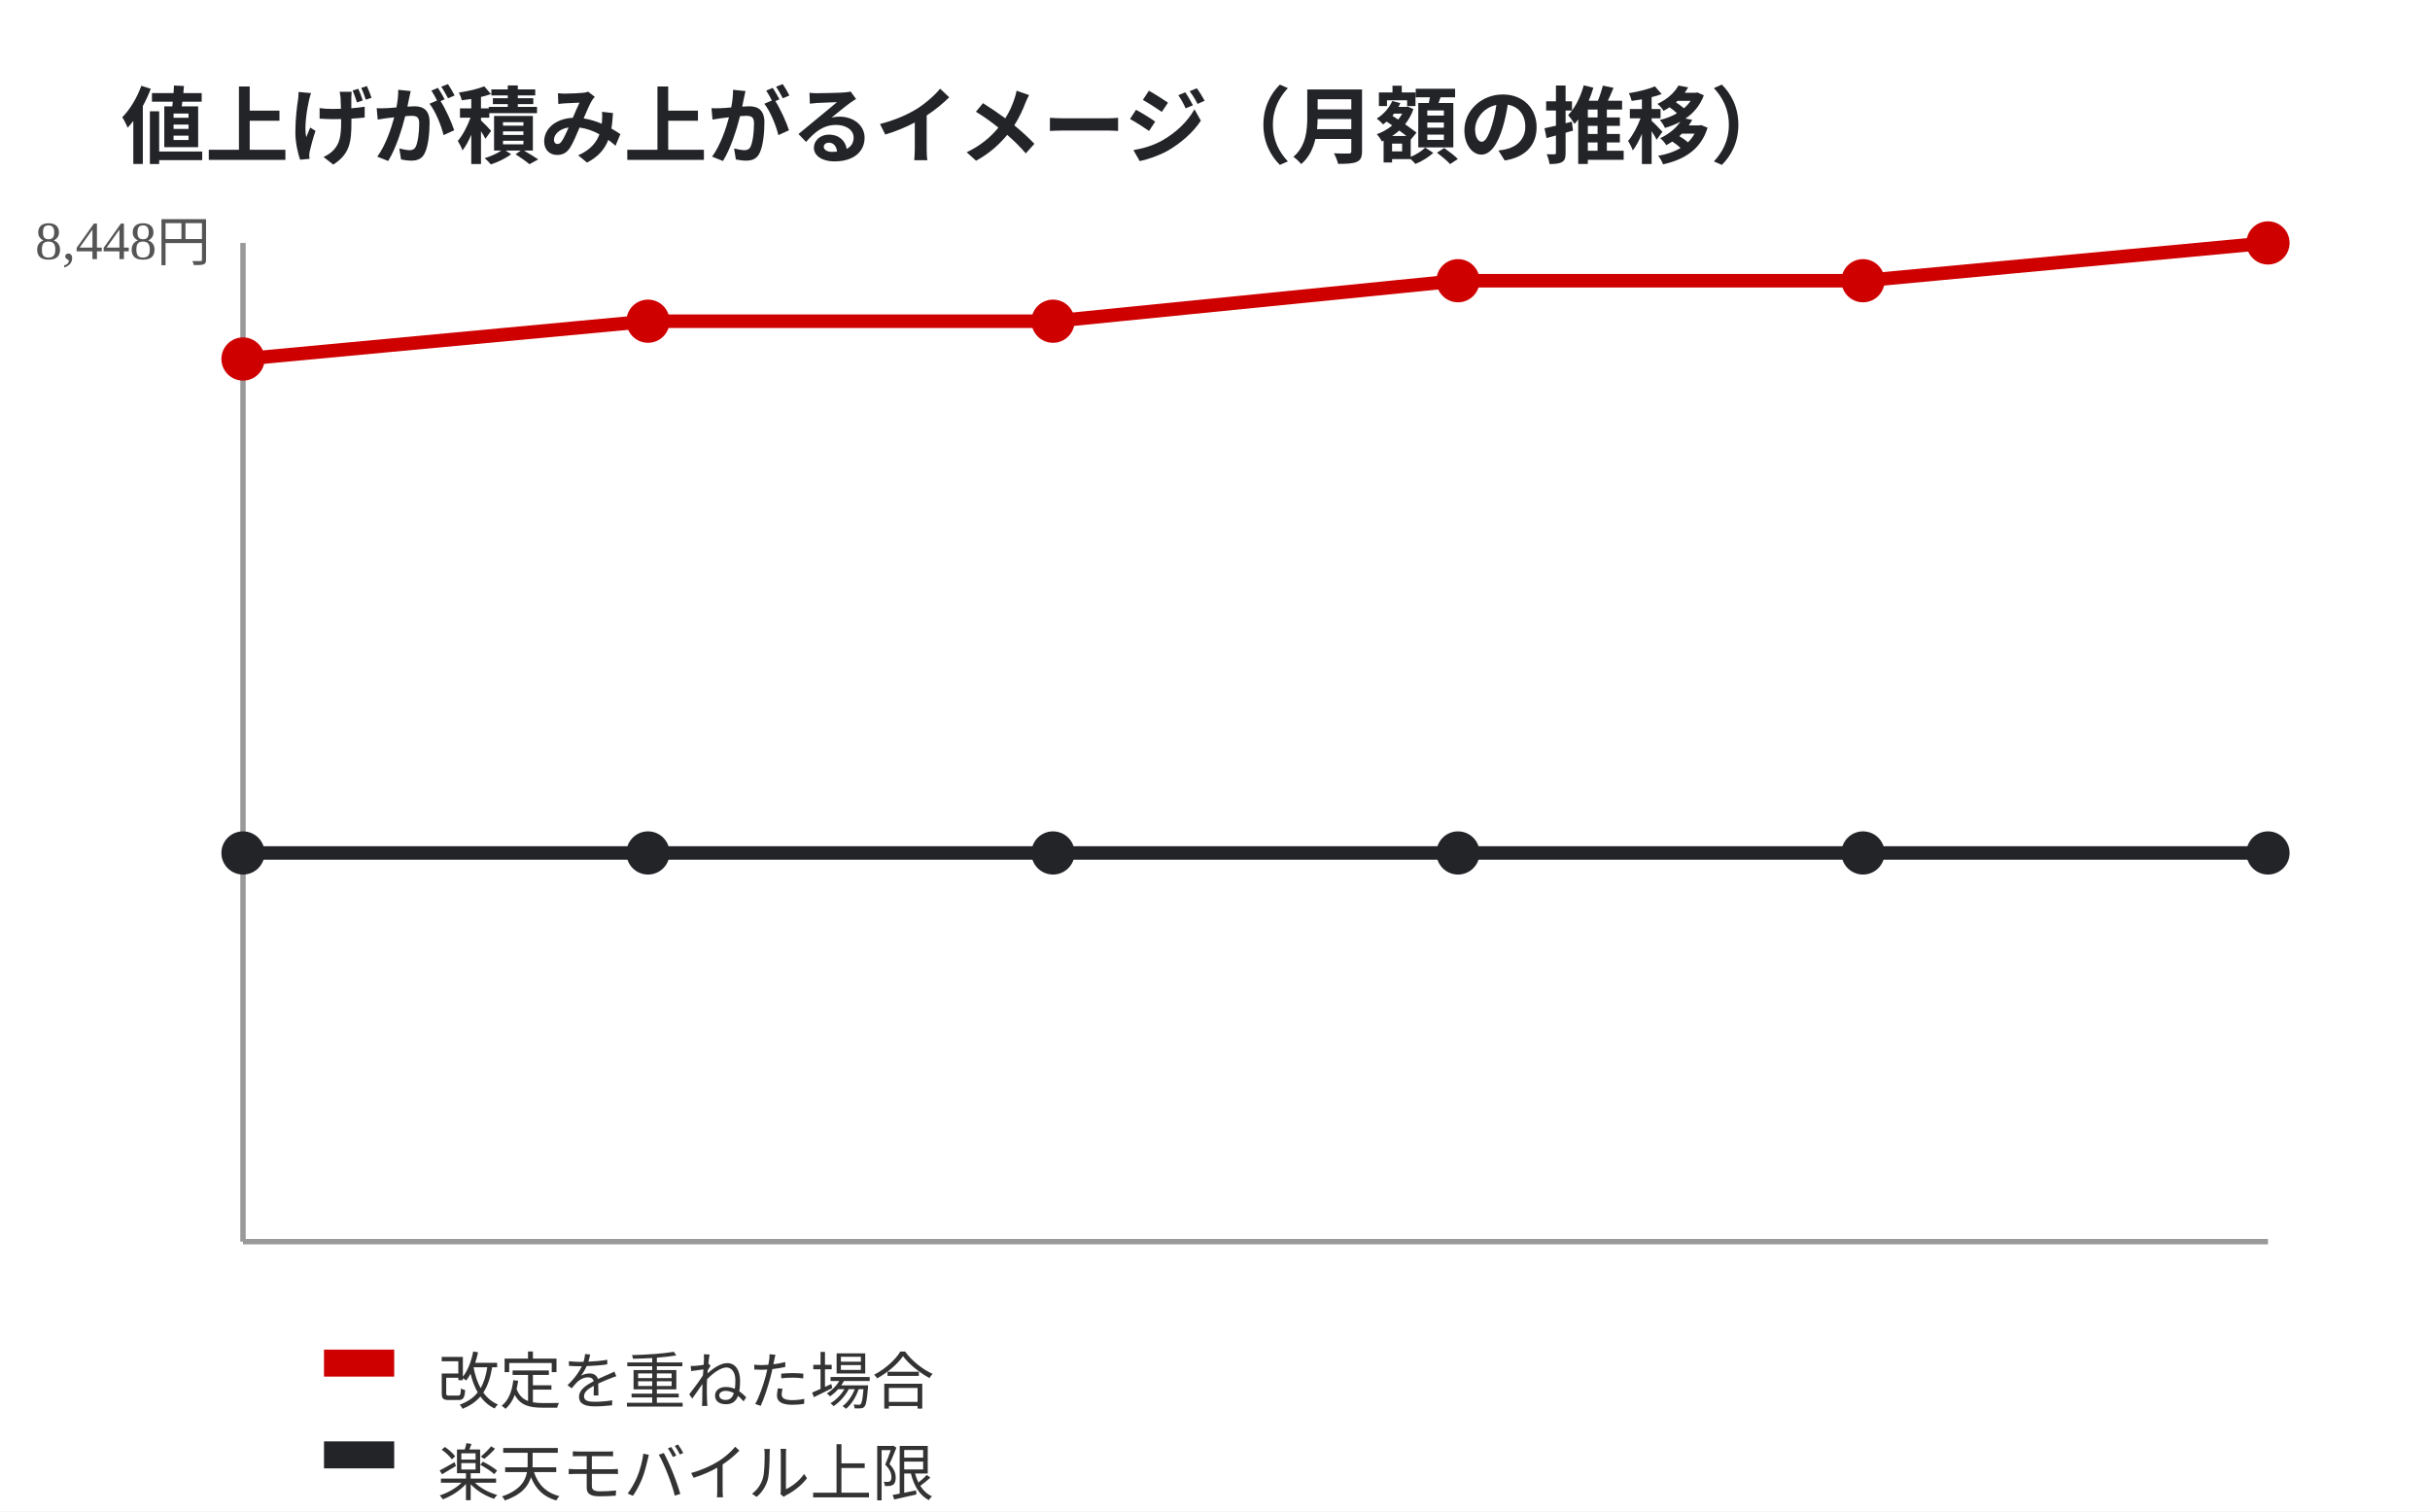
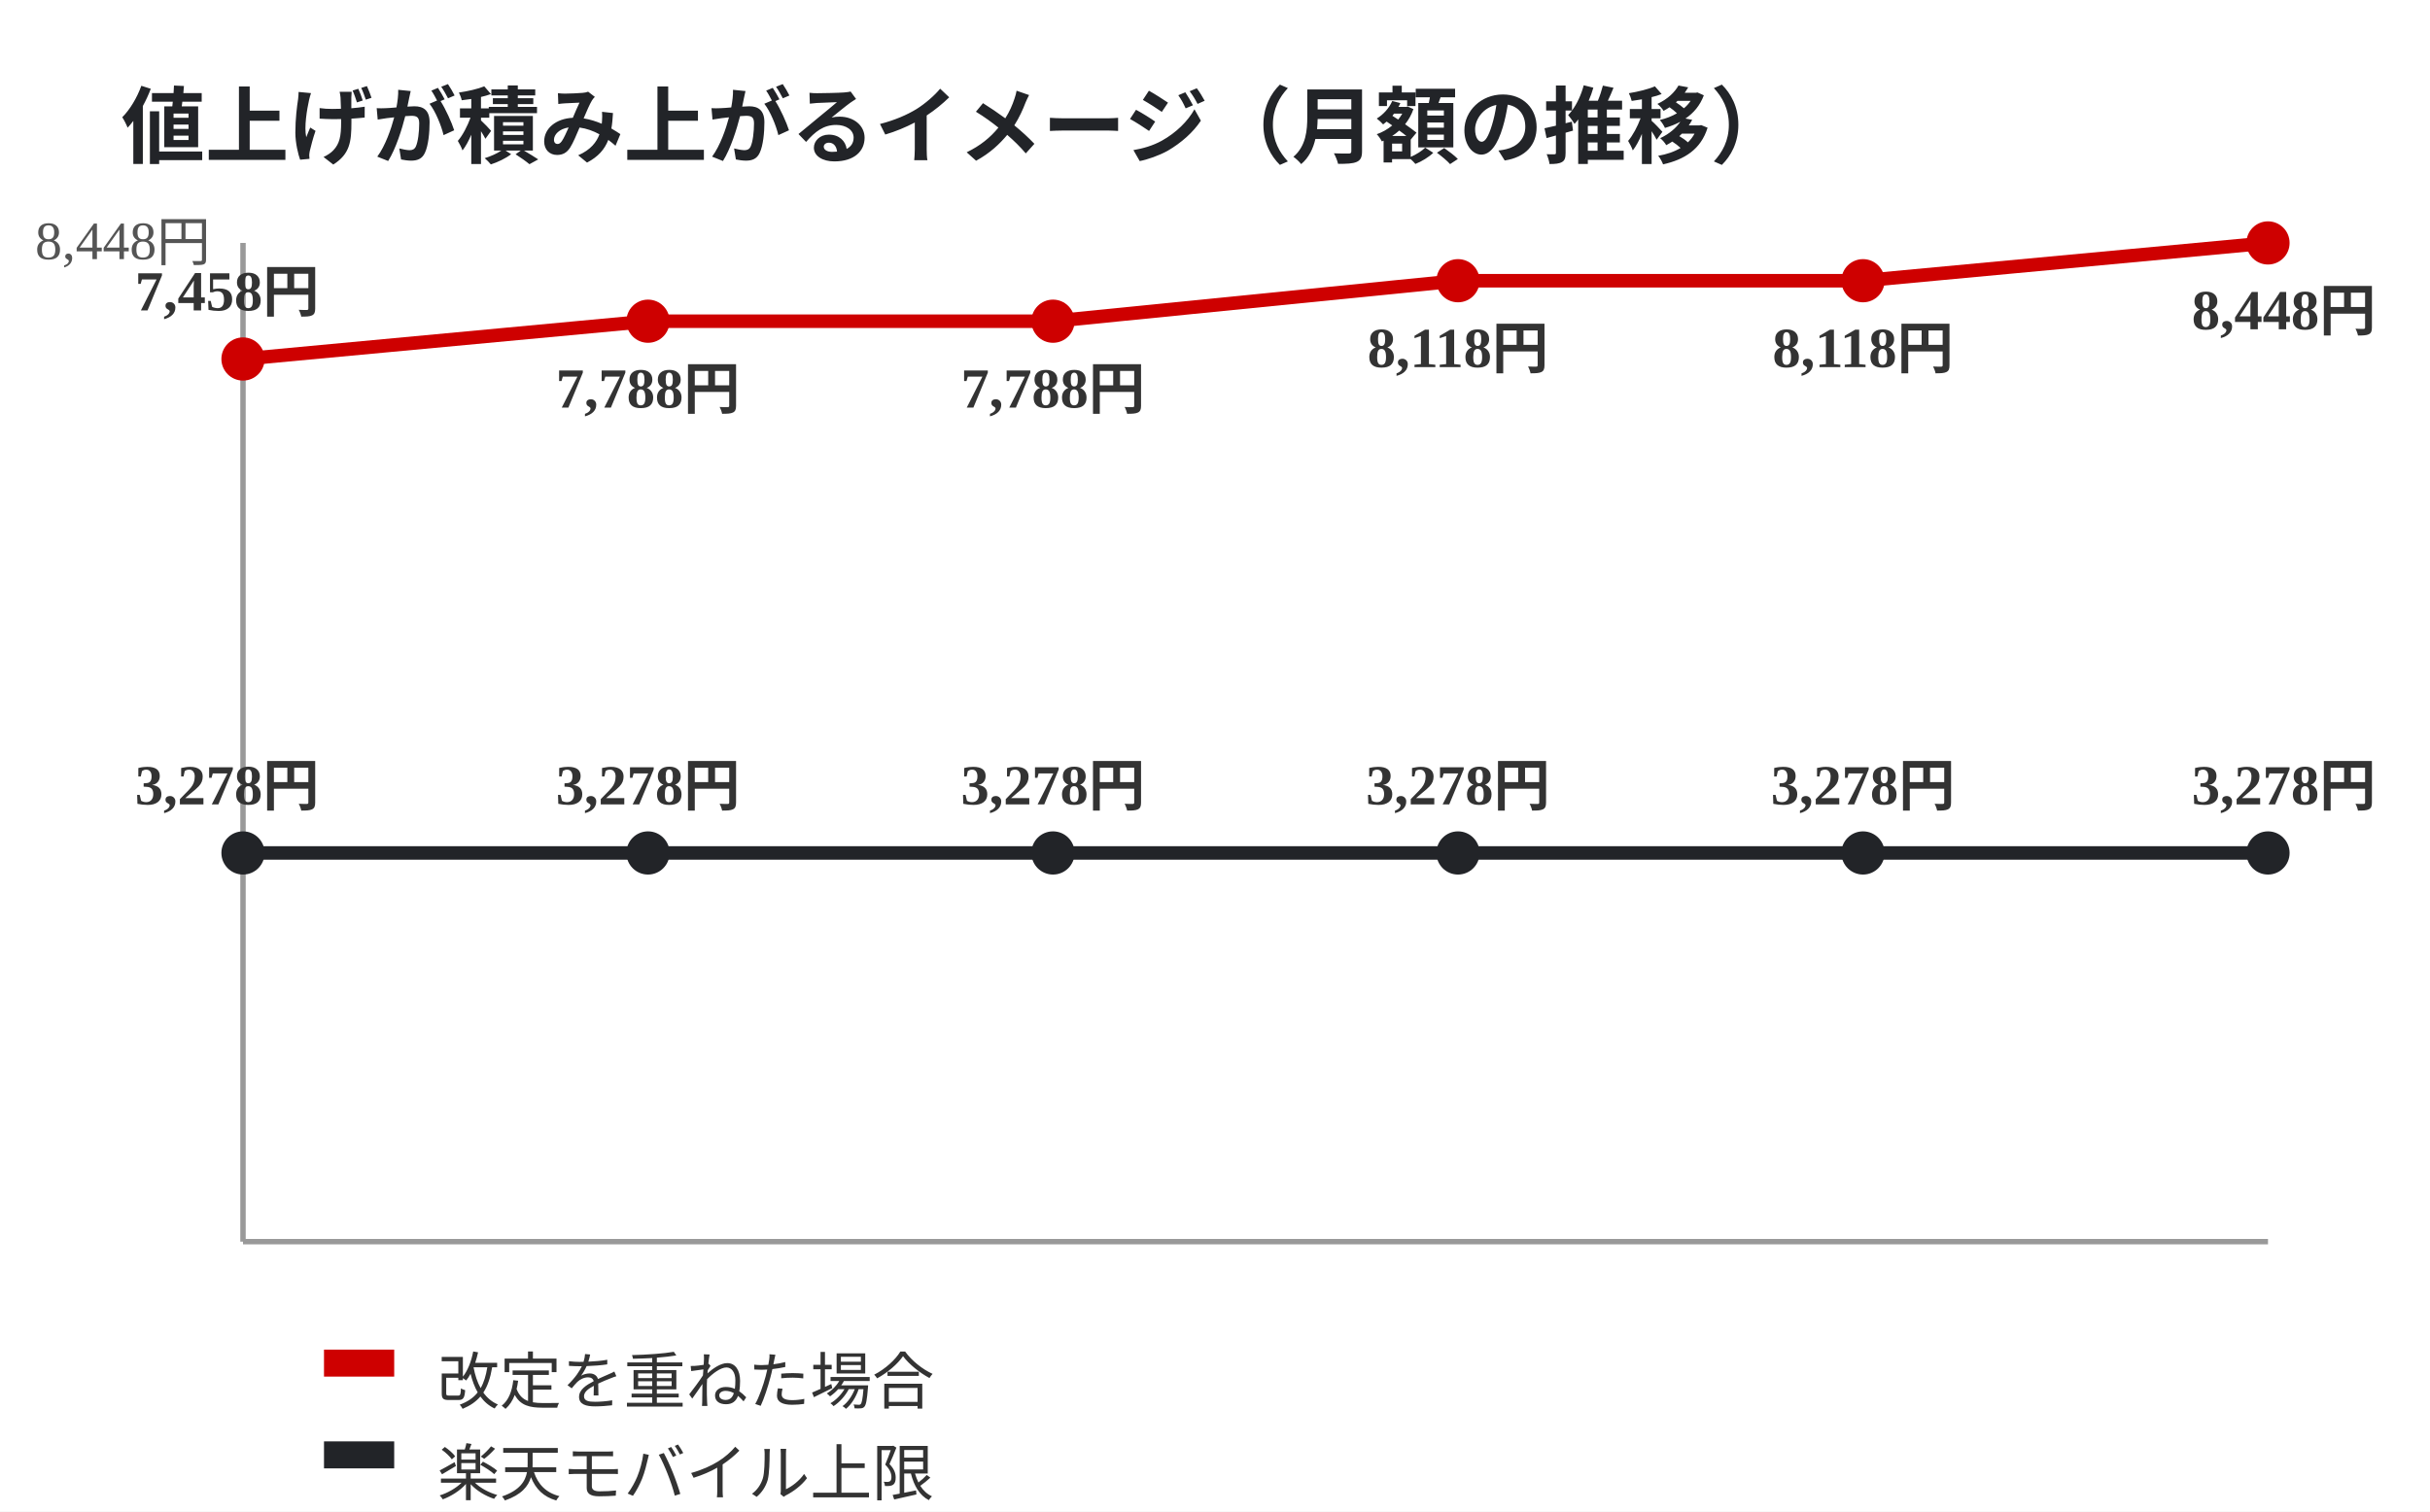
<svg xmlns="http://www.w3.org/2000/svg" width="900" height="560" viewBox="0 0 900 560">
  <rect width="900" height="560" fill="#ffffff" />
  <text x="45" y="58" font-size="31" font-weight="700" fill="#222428">値上げが積み上がるイメージ（月額の推移）</text>
  <line x1="90" y1="460" x2="840" y2="460" stroke="#999" stroke-width="2" />
  <line x1="90" y1="90" x2="90" y2="460" stroke="#999" stroke-width="2" />
  <text x="78" y="96" font-size="20" fill="#555" text-anchor="end">8,448円</text>
  <polyline points="90,133 240,119 390,119 540,104 690,104 840,90" fill="none" stroke="#ce0000" stroke-width="5" />
  <circle cx="90" cy="133" r="8" fill="#ce0000" />
  <circle cx="240" cy="119" r="8" fill="#ce0000" />
  <circle cx="390" cy="119" r="8" fill="#ce0000" />
  <circle cx="540" cy="104" r="8" fill="#ce0000" />
  <circle cx="690" cy="104" r="8" fill="#ce0000" />
  <circle cx="840" cy="90" r="8" fill="#ce0000" />
  <polyline points="90,316 240,316 390,316 540,316 690,316 840,316" fill="none" stroke="#222428" stroke-width="5" />
  <circle cx="90" cy="316" r="8" fill="#222428" />
  <circle cx="240" cy="316" r="8" fill="#222428" />
  <circle cx="390" cy="316" r="8" fill="#222428" />
  <circle cx="540" cy="316" r="8" fill="#222428" />
  <circle cx="690" cy="316" r="8" fill="#222428" />
  <circle cx="840" cy="316" r="8" fill="#222428" />
+   <text x="50" y="115" font-size="21" font-weight="700" fill="#333" text-anchor="start">7,458円</text>
+   <text x="50" y="298" font-size="21" font-weight="700" fill="#333" text-anchor="start">3,278円</text>
+   <text x="240" y="151" font-size="21" font-weight="700" fill="#333" text-anchor="middle">7,788円</text>
+   <text x="240" y="298" font-size="21" font-weight="700" fill="#333" text-anchor="middle">3,278円</text>
+   <text x="390" y="151" font-size="21" font-weight="700" fill="#333" text-anchor="middle">7,788円</text>
+   <text x="390" y="298" font-size="21" font-weight="700" fill="#333" text-anchor="middle">3,278円</text>
+   <text x="540" y="136" font-size="21" font-weight="700" fill="#333" text-anchor="middle">8,118円</text>
+   <text x="540" y="298" font-size="21" font-weight="700" fill="#333" text-anchor="middle">3,278円</text>
+   <text x="690" y="136" font-size="21" font-weight="700" fill="#333" text-anchor="middle">8,118円</text>
+   <text x="690" y="298" font-size="21" font-weight="700" fill="#333" text-anchor="middle">3,278円</text>
+   <text x="880" y="122" font-size="21" font-weight="700" fill="#333" text-anchor="end">8,448円</text>
+   <text x="880" y="298" font-size="21" font-weight="700" fill="#333" text-anchor="end">3,278円</text>
  <rect x="120" y="500" width="26" height="10" fill="#ce0000" />
  <text x="162" y="520" font-size="23" fill="#333">改定を重ねた場合</text>
  <rect x="120" y="534" width="26" height="10" fill="#222428" />
  <text x="162" y="554" font-size="23" fill="#333">楽天モバイル上限</text>
</svg>
